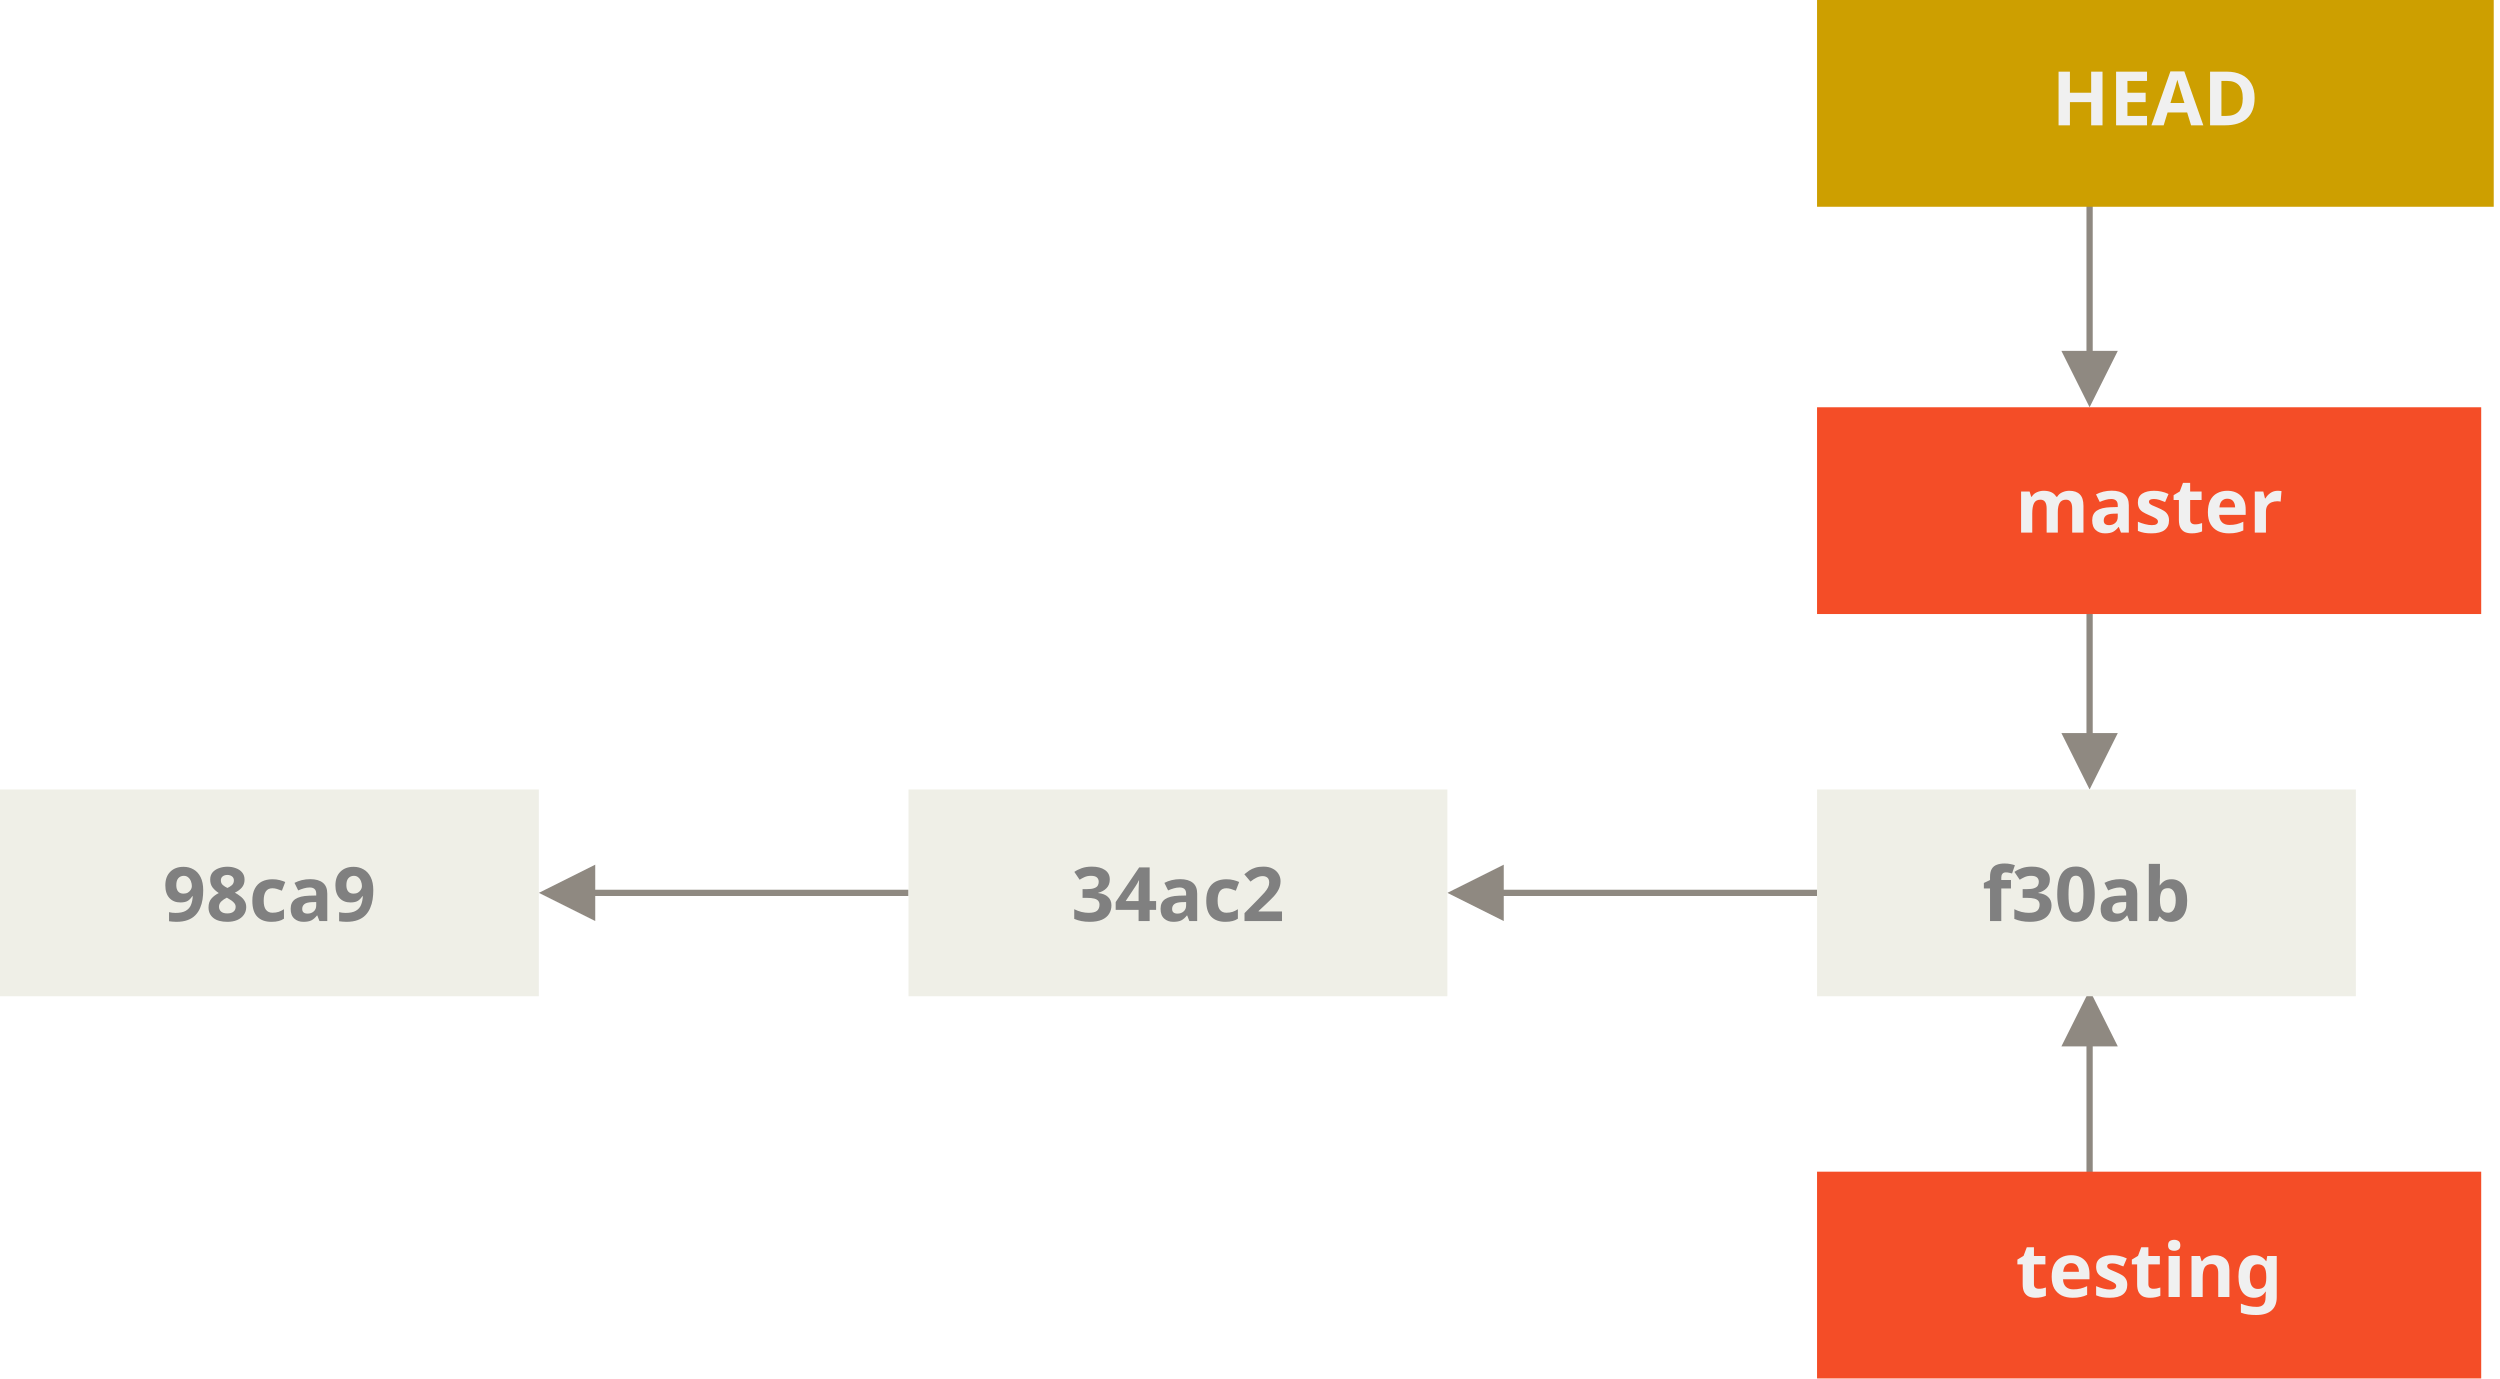
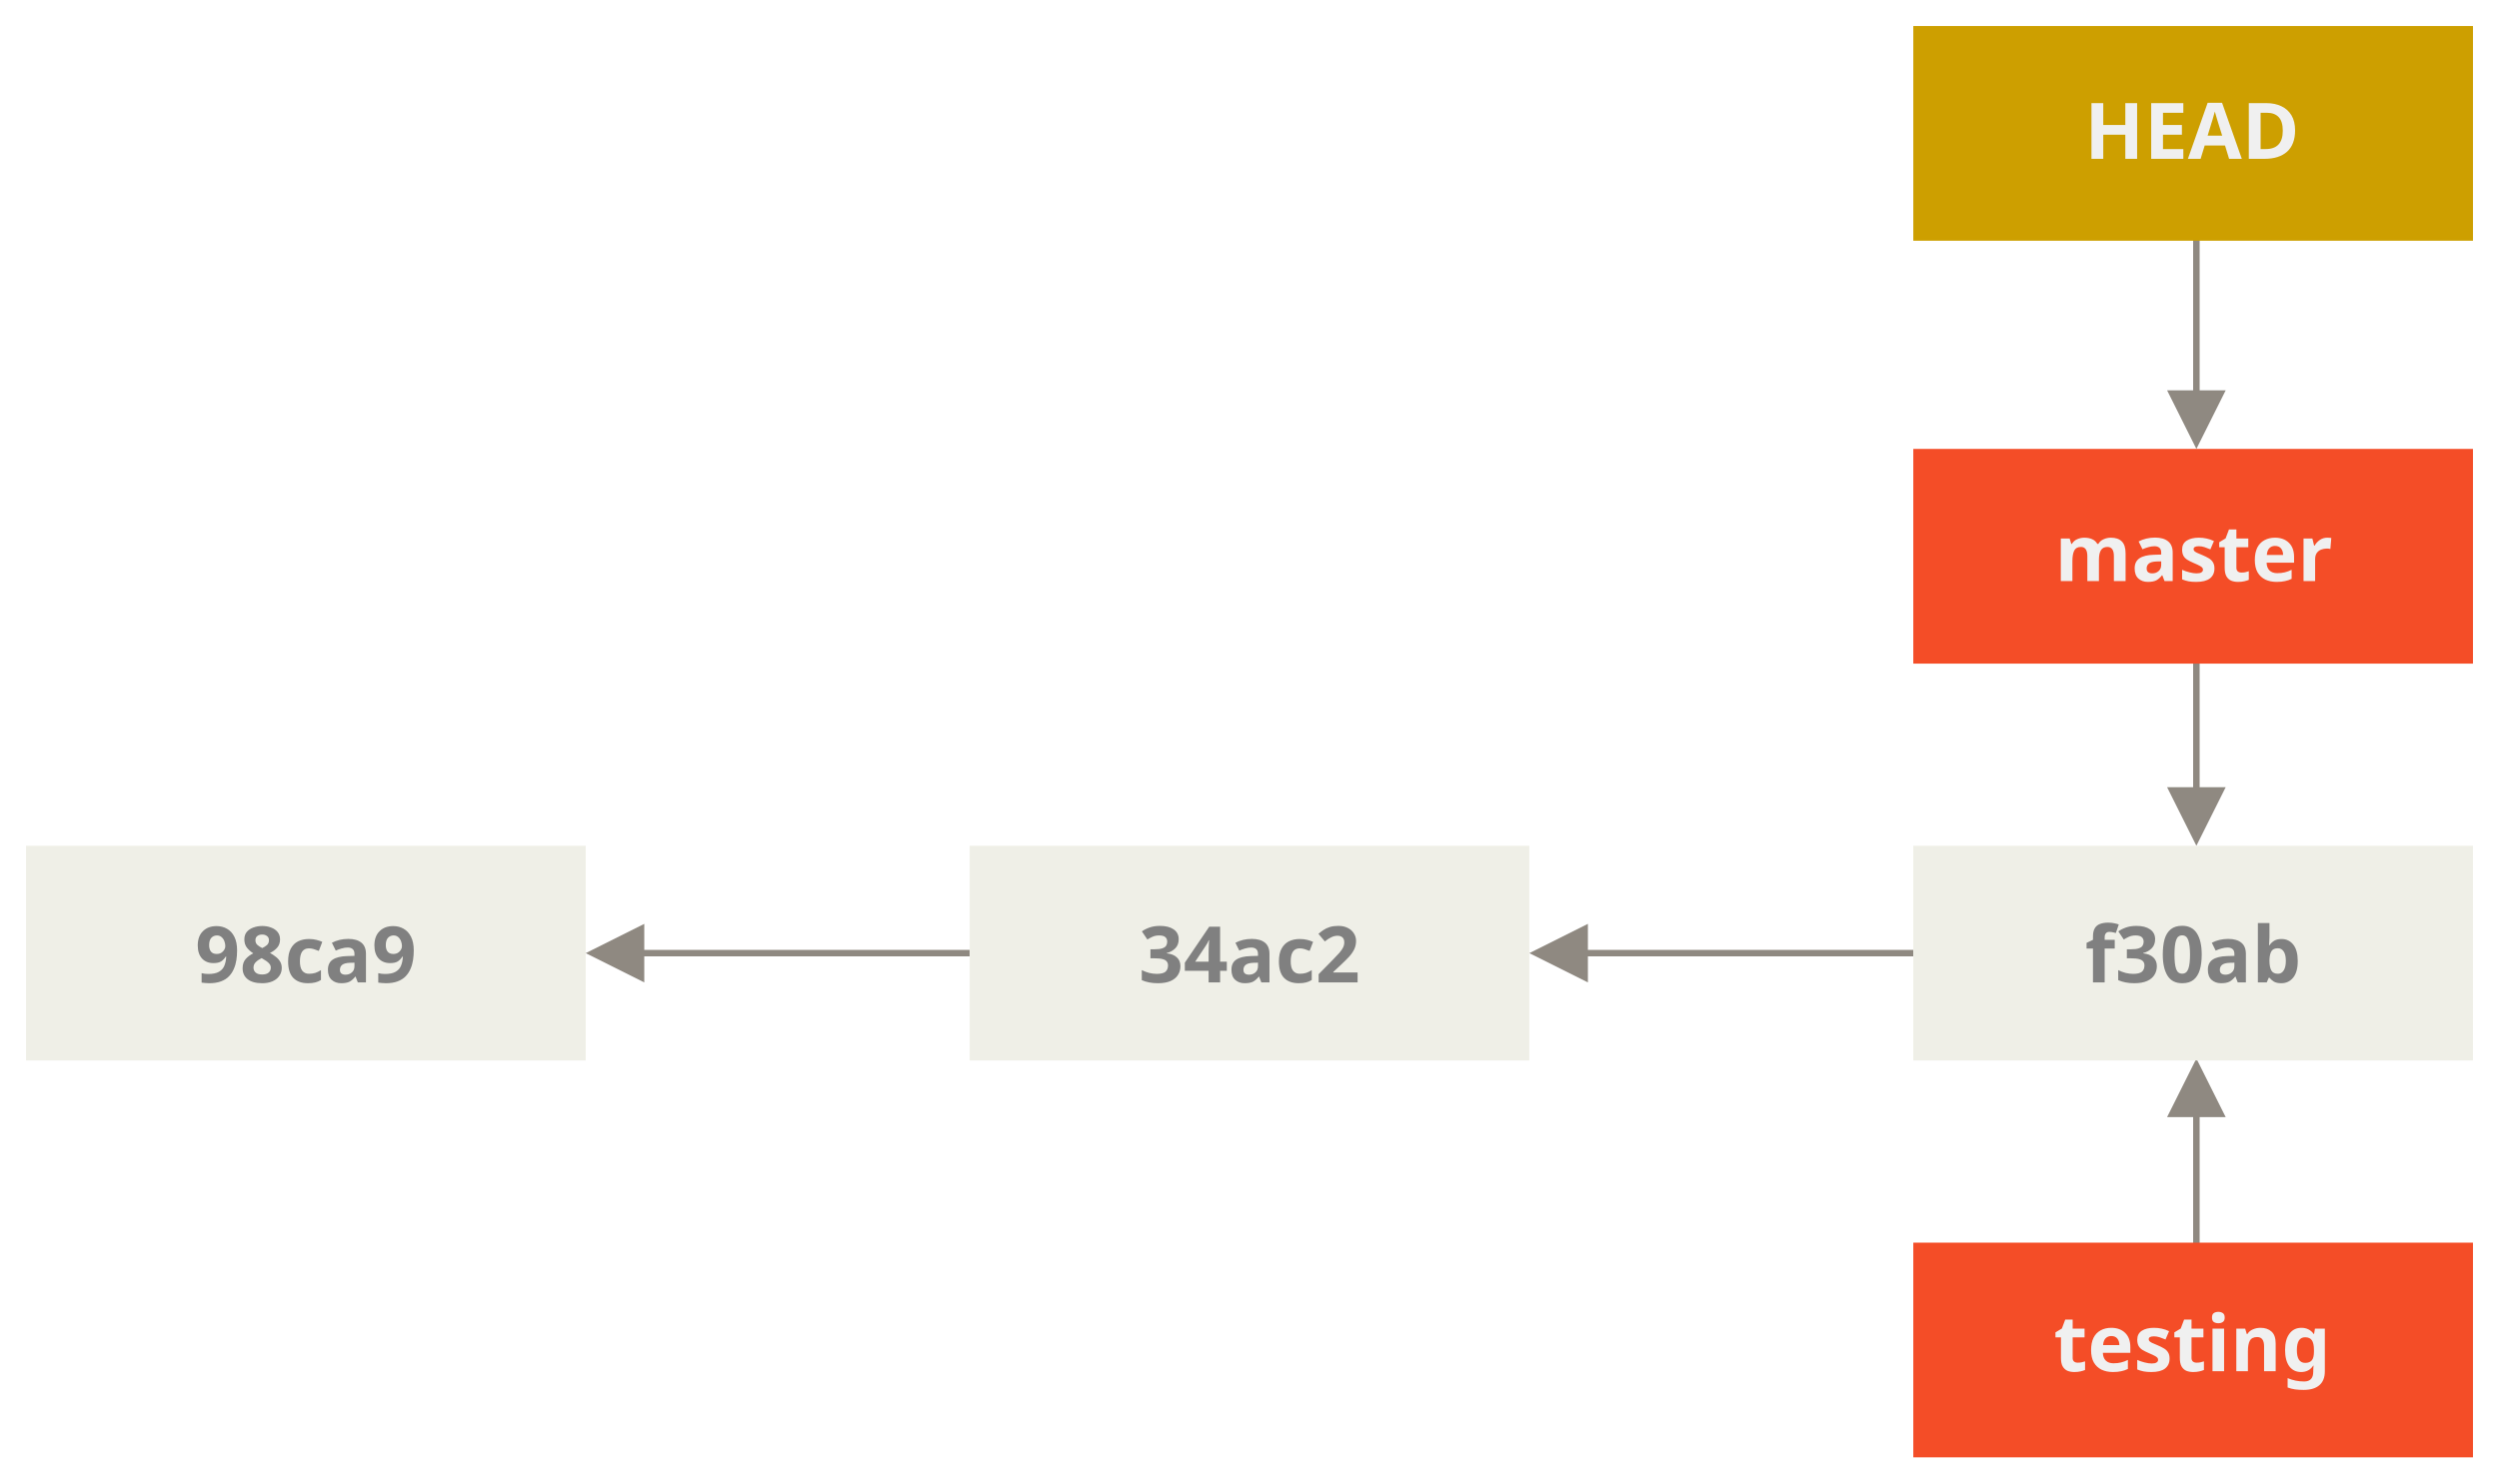
- <svg xmlns="http://www.w3.org/2000/svg" width="399px" height="220px" viewBox="0 0 399 220" version="1.1">
-   <g id="03---Branch-Progression-1" stroke="none" stroke-width="1" fill="none" fill-rule="evenodd">
-     <path id="Line-7" d="M333,117 L333,88 L334,88 L334,117 L338,117 L333.5,126 L329,117 L333,117 Z" fill="#8F8981" fill-rule="nonzero" />
-     <path id="Line-9" d="M333,56 L333,27 L334,27 L334,56 L338,56 L333.5,65 L329,56 L333,56 Z" fill="#8F8981" fill-rule="nonzero" />
-     <path id="Line-8" d="M334,167 L334,197 L333,197 L333,167 L329,167 L333.5,158 L338,167 L334,167 Z" fill="#8F8981" fill-rule="nonzero" />
-     <path id="Line" d="M240,142 L290,142 L290,143 L240,143 L240,147 L231,142.5 L240,138 L240,142 Z" fill="#8F8981" fill-rule="nonzero" />
-     <path id="Line-2" d="M95,142 L145,142 L145,143 L95,143 L95,147 L86,142.5 L95,138 L95,142 Z" fill="#8F8981" fill-rule="nonzero" />
-     <g id="ref" transform="translate(290, 65)">
-       <rect id="Rectangle-2" fill="#F44D27" fill-rule="evenodd" x="0" y="0" width="106" height="33" />
-       <text stroke="none" font-family="Source Code Pro" font-size="12px" font-weight="700" fill="#979797" fill-opacity="1" text-anchor="middle" id="master">
-         <tspan fill="#f0f0f0" x="53" y="20" fill-opacity="1">master</tspan>
+ <svg xmlns="http://www.w3.org/2000/svg" id="svg1463" version="1.1" viewBox="0 0 384 228">
+   <g id="g1557" transform="translate(290)">
+     <path id="Line-7" transform="translate(-286,4)" d="m333 117v-29h1v29h4l-4.5 9-4.5-9z" style="fill:#8f8981" />
+     <path id="Line-9" transform="translate(-286,4)" d="m333 56v-29h1v29h4l-4.5 9-4.5-9z" style="fill:#8f8981" />
+     <path id="Line-8" transform="translate(-286,4.7)" d="m334 167v30h-1v-30h-4l4.5-9 4.5 9z" style="fill:#8f8981" />
+     <path id="Line" transform="translate(-286,4)" d="m240 142h50v1h-50v4l-9-4.5 9-4.5z" style="fill:#8f8981" />
+     <path id="Line-2" transform="translate(-286,4)" d="m95 142h50v1h-50v4l-9-4.5 9-4.5z" style="fill:#8f8981" />
+     <g id="g1518" transform="translate(-286,4)">
+       <rect id="Rectangle-2" transform="matrix(.81132 0 0 1 290 65)" width="106" height="33" style="fill-rule:evenodd;fill:#f44d27" />
+       <text id="master" transform="translate(280.1 65.316)" font-size="12px" font-weight="700" style="fill-rule:evenodd;fill:#979797;font-family:'Source Code Pro';font-size:12px;font-weight:700;text-anchor:middle">
+         <tspan id="tspan1422" x="53" y="20" style="fill:#f0f0f0">master</tspan>
      </text>
    </g>
-     <g id="ref" transform="translate(290, 187)">
-       <rect id="Rectangle-2" fill="#F44D27" fill-rule="evenodd" x="0" y="0" width="106" height="33" />
-       <text stroke="none" font-family="Source Code Pro" font-size="12px" font-weight="700" fill="#979797" fill-opacity="1" text-anchor="middle" id="master">
-         <tspan fill="#f0f0f0" x="53" y="20" fill-opacity="1">testing</tspan>
+     <g id="g1513" transform="translate(-286,4)">
+       <rect id="rect1426" transform="matrix(.81132 0 0 1 290 187)" width="106" height="33" style="fill-rule:evenodd;fill:#f44d27" />
+       <text id="text1430" transform="translate(279.87 186.76)" font-size="12px" font-weight="700" style="fill-rule:evenodd;fill:#979797;font-family:'Source Code Pro';font-size:12px;font-weight:700;text-anchor:middle">
+         <tspan id="tspan1428" x="53" y="20" style="fill:#f0f0f0">testing</tspan>
      </text>
    </g>
-     <g id="other" transform="translate(290, 126)">
-       <rect id="Rectangle-2" fill="#EFEFE7" fill-rule="evenodd" x="0" y="0" width="86" height="33" />
-       <text stroke="none" font-family="Source Code Pro" font-size="12px" font-weight="700" fill="#979797" fill-opacity="1" text-anchor="middle" id="master">
-         <tspan fill="#808080" x="43" y="21" fill-opacity="1">f30ab</tspan>
+     <g id="other" transform="translate(4,130)" style="fill-rule:evenodd;fill:none">
+       <rect id="rect1434" width="86" height="33" style="fill-rule:evenodd;fill:#efefe7" />
+       <text id="text1438" font-size="12px" font-weight="700" style="fill:#979797;font-family:'Source Code Pro';font-size:12px;font-weight:700;text-anchor:middle">
+         <tspan id="tspan1436" x="43" y="21" style="fill:gray">f30ab</tspan>
      </text>
    </g>
-     <g id="other" transform="translate(145, 126)">
-       <rect id="Rectangle-2" fill="#EFEFE7" fill-rule="evenodd" x="0" y="0" width="86" height="33" />
-       <text stroke="none" font-family="Source Code Pro" font-size="12px" font-weight="700" fill="#979797" fill-opacity="1" text-anchor="middle" id="master">
-         <tspan fill="#808080" x="43" y="21" fill-opacity="1">34ac2</tspan>
+     <g id="g1447" transform="translate(-141,130)" style="fill-rule:evenodd;fill:none">
+       <rect id="rect1441" width="86" height="33" style="fill-rule:evenodd;fill:#efefe7" />
+       <text id="text1445" font-size="12px" font-weight="700" style="fill:#979797;font-family:'Source Code Pro';font-size:12px;font-weight:700;text-anchor:middle">
+         <tspan id="tspan1443" x="43" y="21" style="fill:gray">34ac2</tspan>
      </text>
    </g>
-     <g id="other" transform="translate(0, 126)">
-       <rect id="Rectangle-2" fill="#EFEFE7" fill-rule="evenodd" x="0" y="0" width="86" height="33" />
-       <text stroke="none" font-family="Source Code Pro" font-size="12px" font-weight="700" fill="#979797" fill-opacity="1" text-anchor="middle" id="master">
-         <tspan fill="#808080" x="43" y="21" fill-opacity="1">98ca9</tspan>
+     <g id="g1455" transform="translate(-286,130)" style="fill-rule:evenodd;fill:none">
+       <rect id="rect1449" width="86" height="33" style="fill-rule:evenodd;fill:#efefe7" />
+       <text id="text1453" font-size="12px" font-weight="700" style="fill:#979797;font-family:'Source Code Pro';font-size:12px;font-weight:700;text-anchor:middle">
+         <tspan id="tspan1451" x="43" y="21" style="fill:gray">98ca9</tspan>
      </text>
    </g>
-     <g id="goldref" transform="translate(290, 0)">
-       <rect id="Rectangle-3" fill="#CD9F00" fill-rule="evenodd" x="0" y="0" width="108" height="33" />
-       <text stroke="none" font-family="Source Code Pro" font-size="12px" font-weight="700" fill="#979797" fill-opacity="1" text-anchor="middle" id="master-2">
-         <tspan fill="#f0f0f0" x="54" y="20" fill-opacity="1">HEAD</tspan>
+     <g id="g1526" transform="translate(-286,4)">
+       <rect id="Rectangle-3" transform="matrix(.7963 0 0 1 290 0)" width="108" height="33" style="fill-rule:evenodd;fill:#cd9f00" />
+       <text id="master-2" transform="translate(278.83 .412)" font-size="12px" font-weight="700" style="fill-rule:evenodd;fill:#979797;font-family:'Source Code Pro';font-size:12px;font-weight:700;text-anchor:middle">
+         <tspan id="tspan1458" x="54" y="20" style="fill:#f0f0f0">HEAD</tspan>
      </text>
    </g>
  </g>
</svg>
